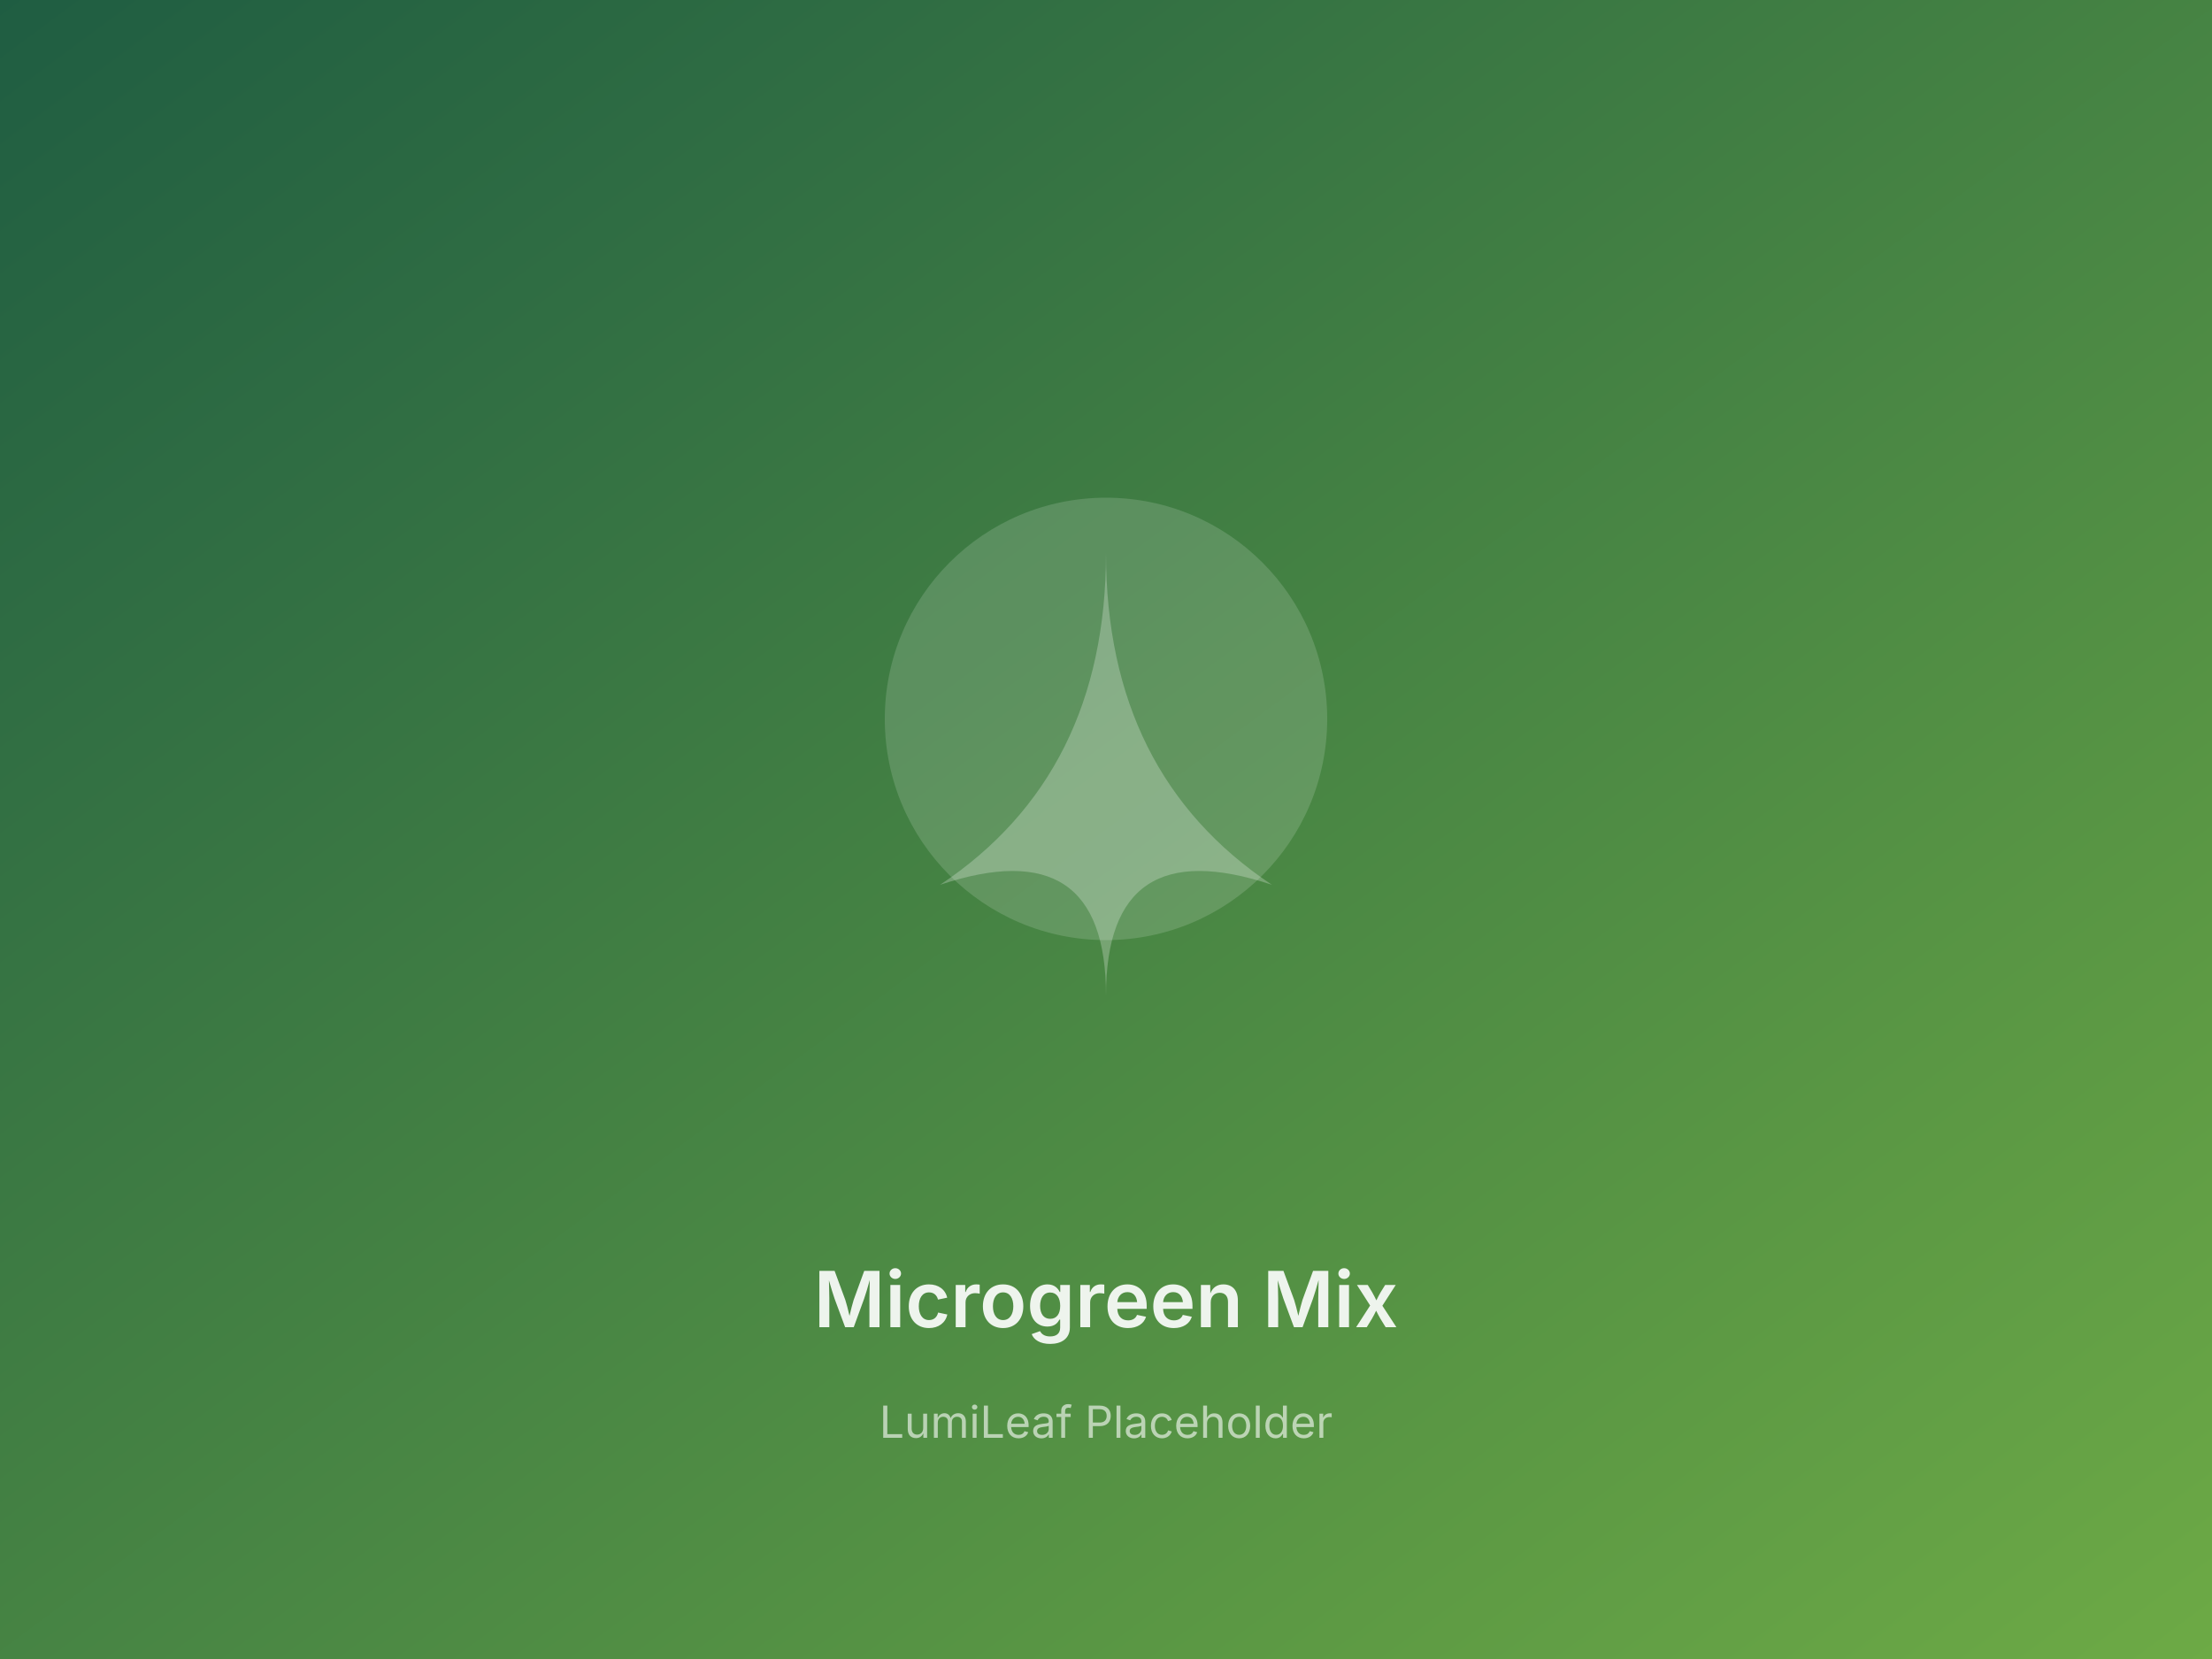
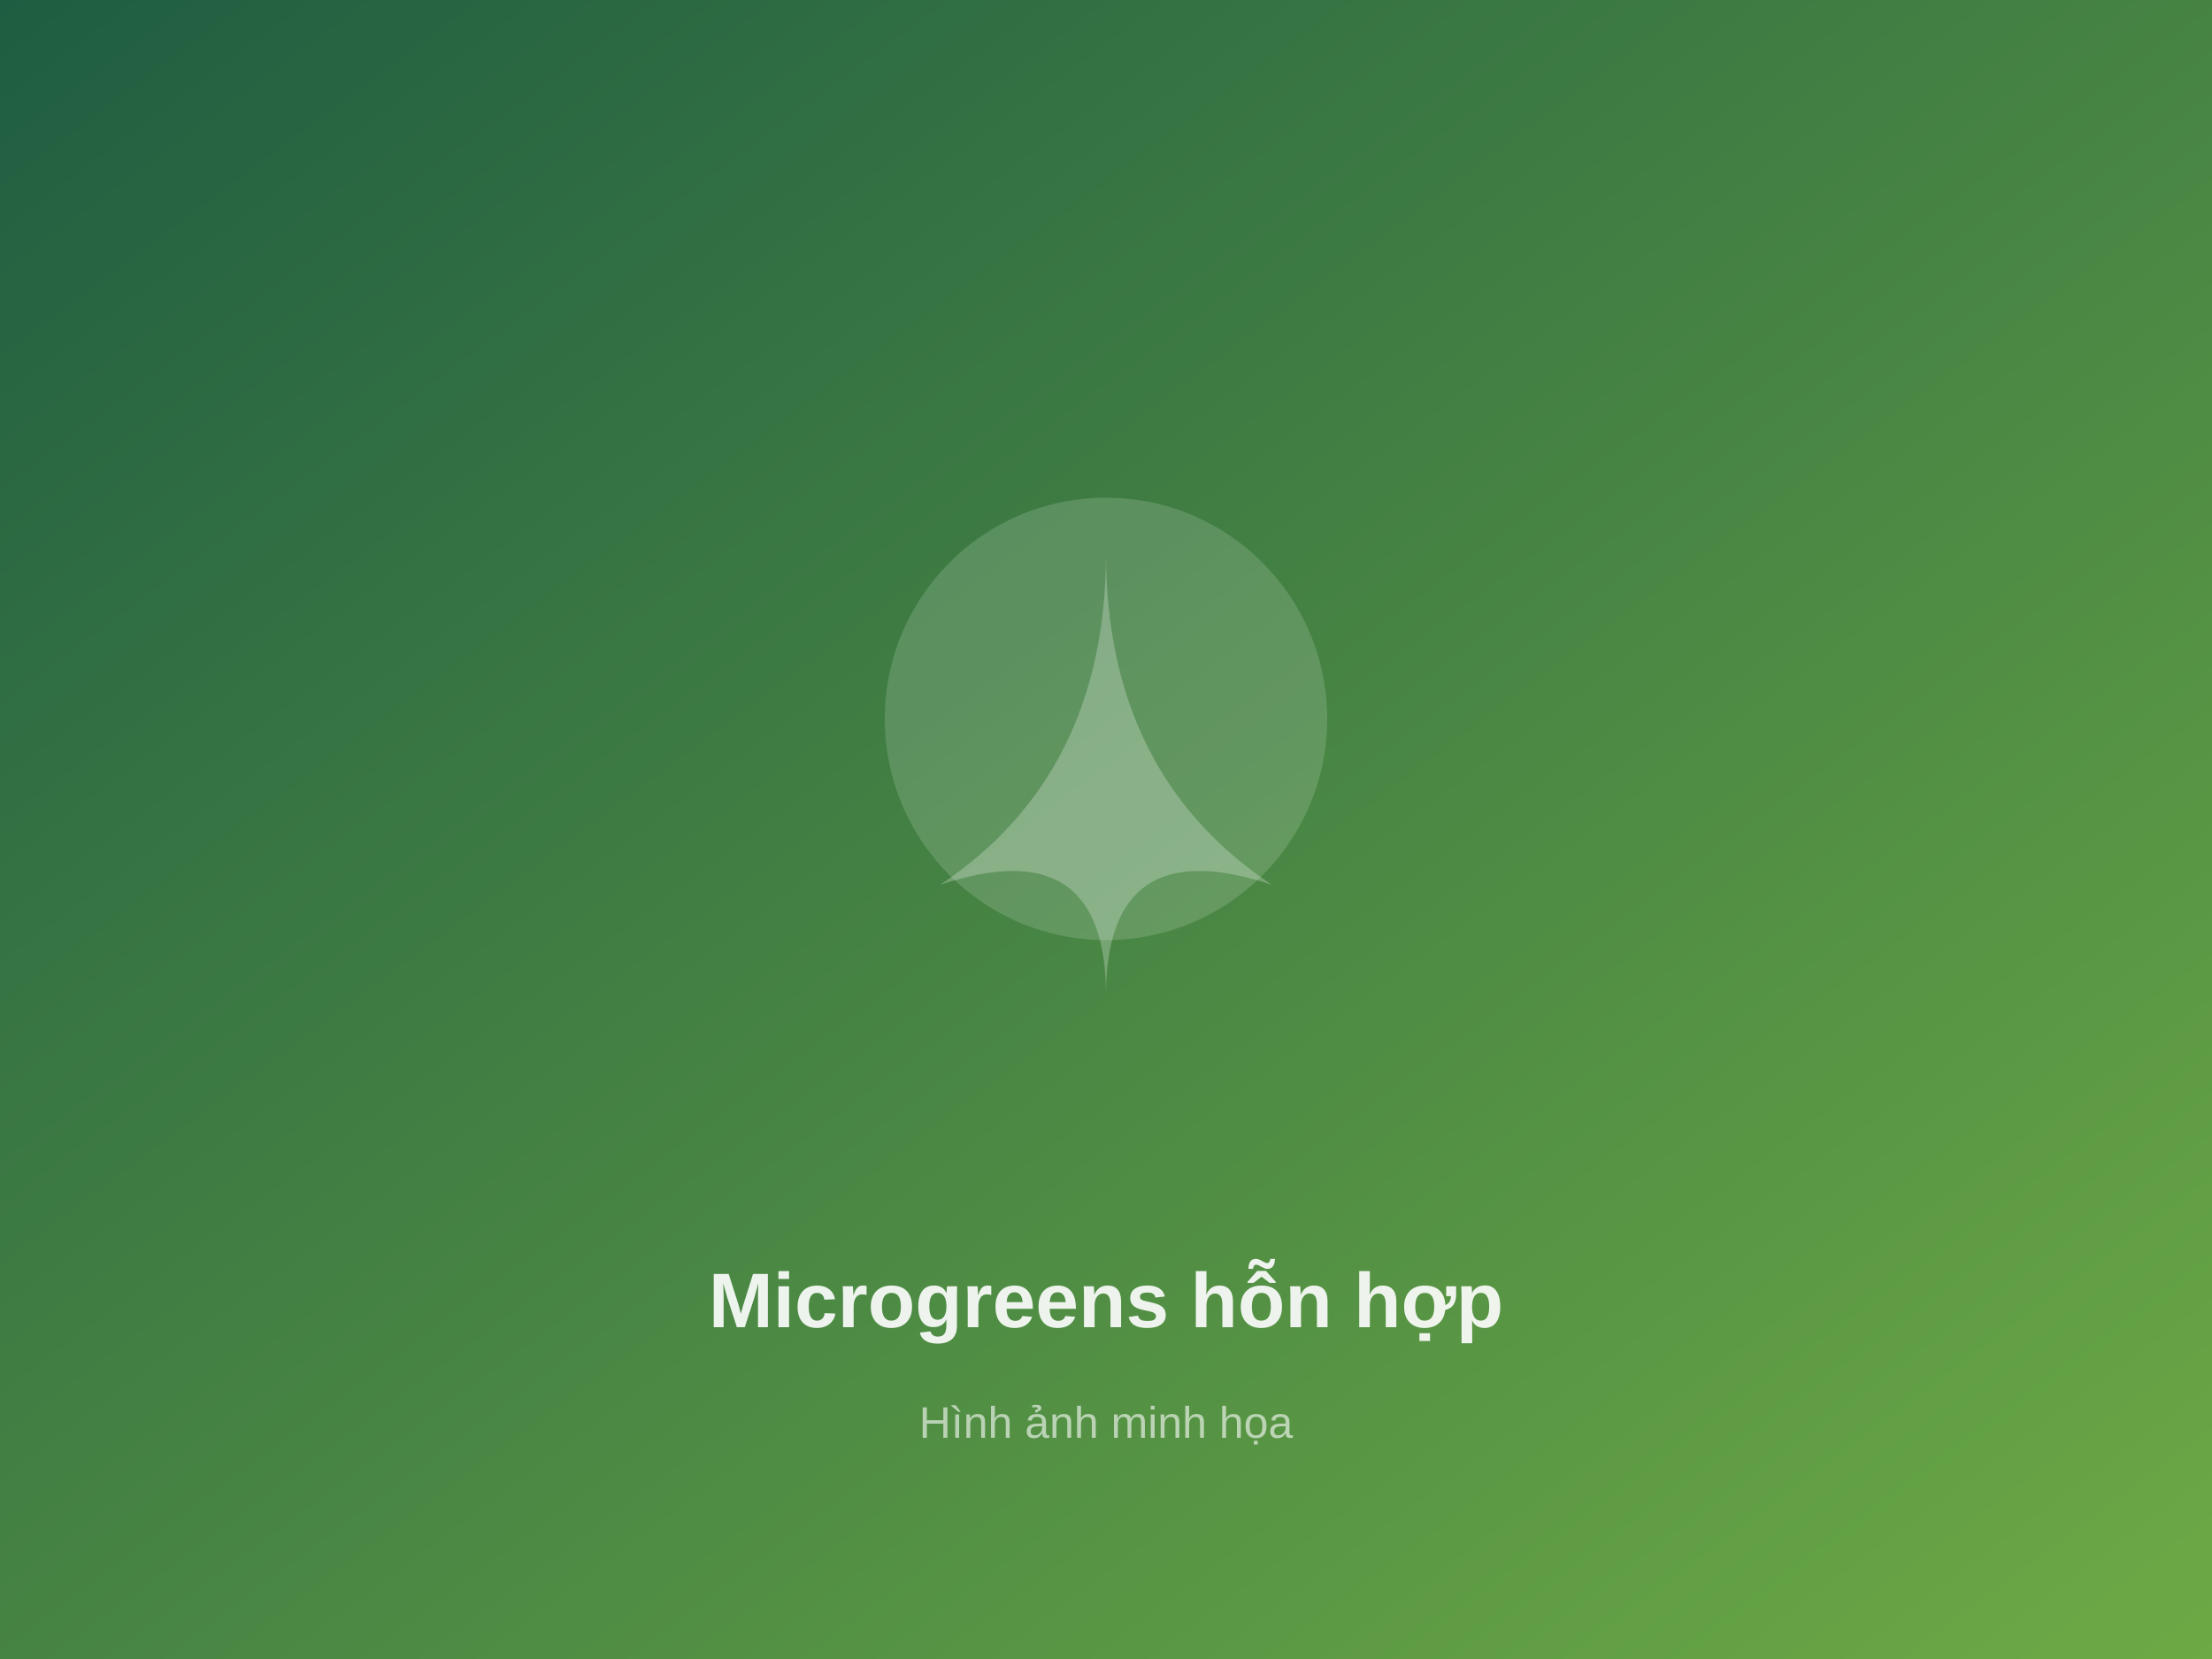
<svg xmlns="http://www.w3.org/2000/svg" viewBox="0 0 800 600" role="img">
  <defs>
    <linearGradient id="bg" x1="0%" y1="0%" x2="100%" y2="100%">
      <stop offset="0%" stop-color="#1F5D42" />
      <stop offset="100%" stop-color="#6DAA45" />
    </linearGradient>
  </defs>
  <rect width="800" height="600" fill="url(#bg)" />
  <circle cx="400" cy="260" r="80" fill="rgba(255,255,255,0.15)" />
  <path d="M400 200 Q400 280 340 320 Q400 300 400 360 Q400 300 460 320 Q400 280 400 200" fill="rgba(255,255,255,0.25)" />
-   <text x="400" y="480" text-anchor="middle" font-family="Inter, sans-serif" font-size="28" fill="rgba(255,255,255,0.9)" font-weight="600">Microgreen Mix</text>
-   <text x="400" y="520" text-anchor="middle" font-family="Inter, sans-serif" font-size="16" fill="rgba(255,255,255,0.6)">LumiLeaf Placeholder</text>
+   <text x="400" y="480" text-anchor="middle" font-family="Be Vietnam Pro, Arial, sans-serif" font-size="28" fill="rgba(255,255,255,0.9)" font-weight="600">Microgreens hỗn hợp</text>
+   <text x="400" y="520" text-anchor="middle" font-family="Be Vietnam Pro, Arial, sans-serif" font-size="16" fill="rgba(255,255,255,0.6)">Hình ảnh minh họa</text>
</svg>
